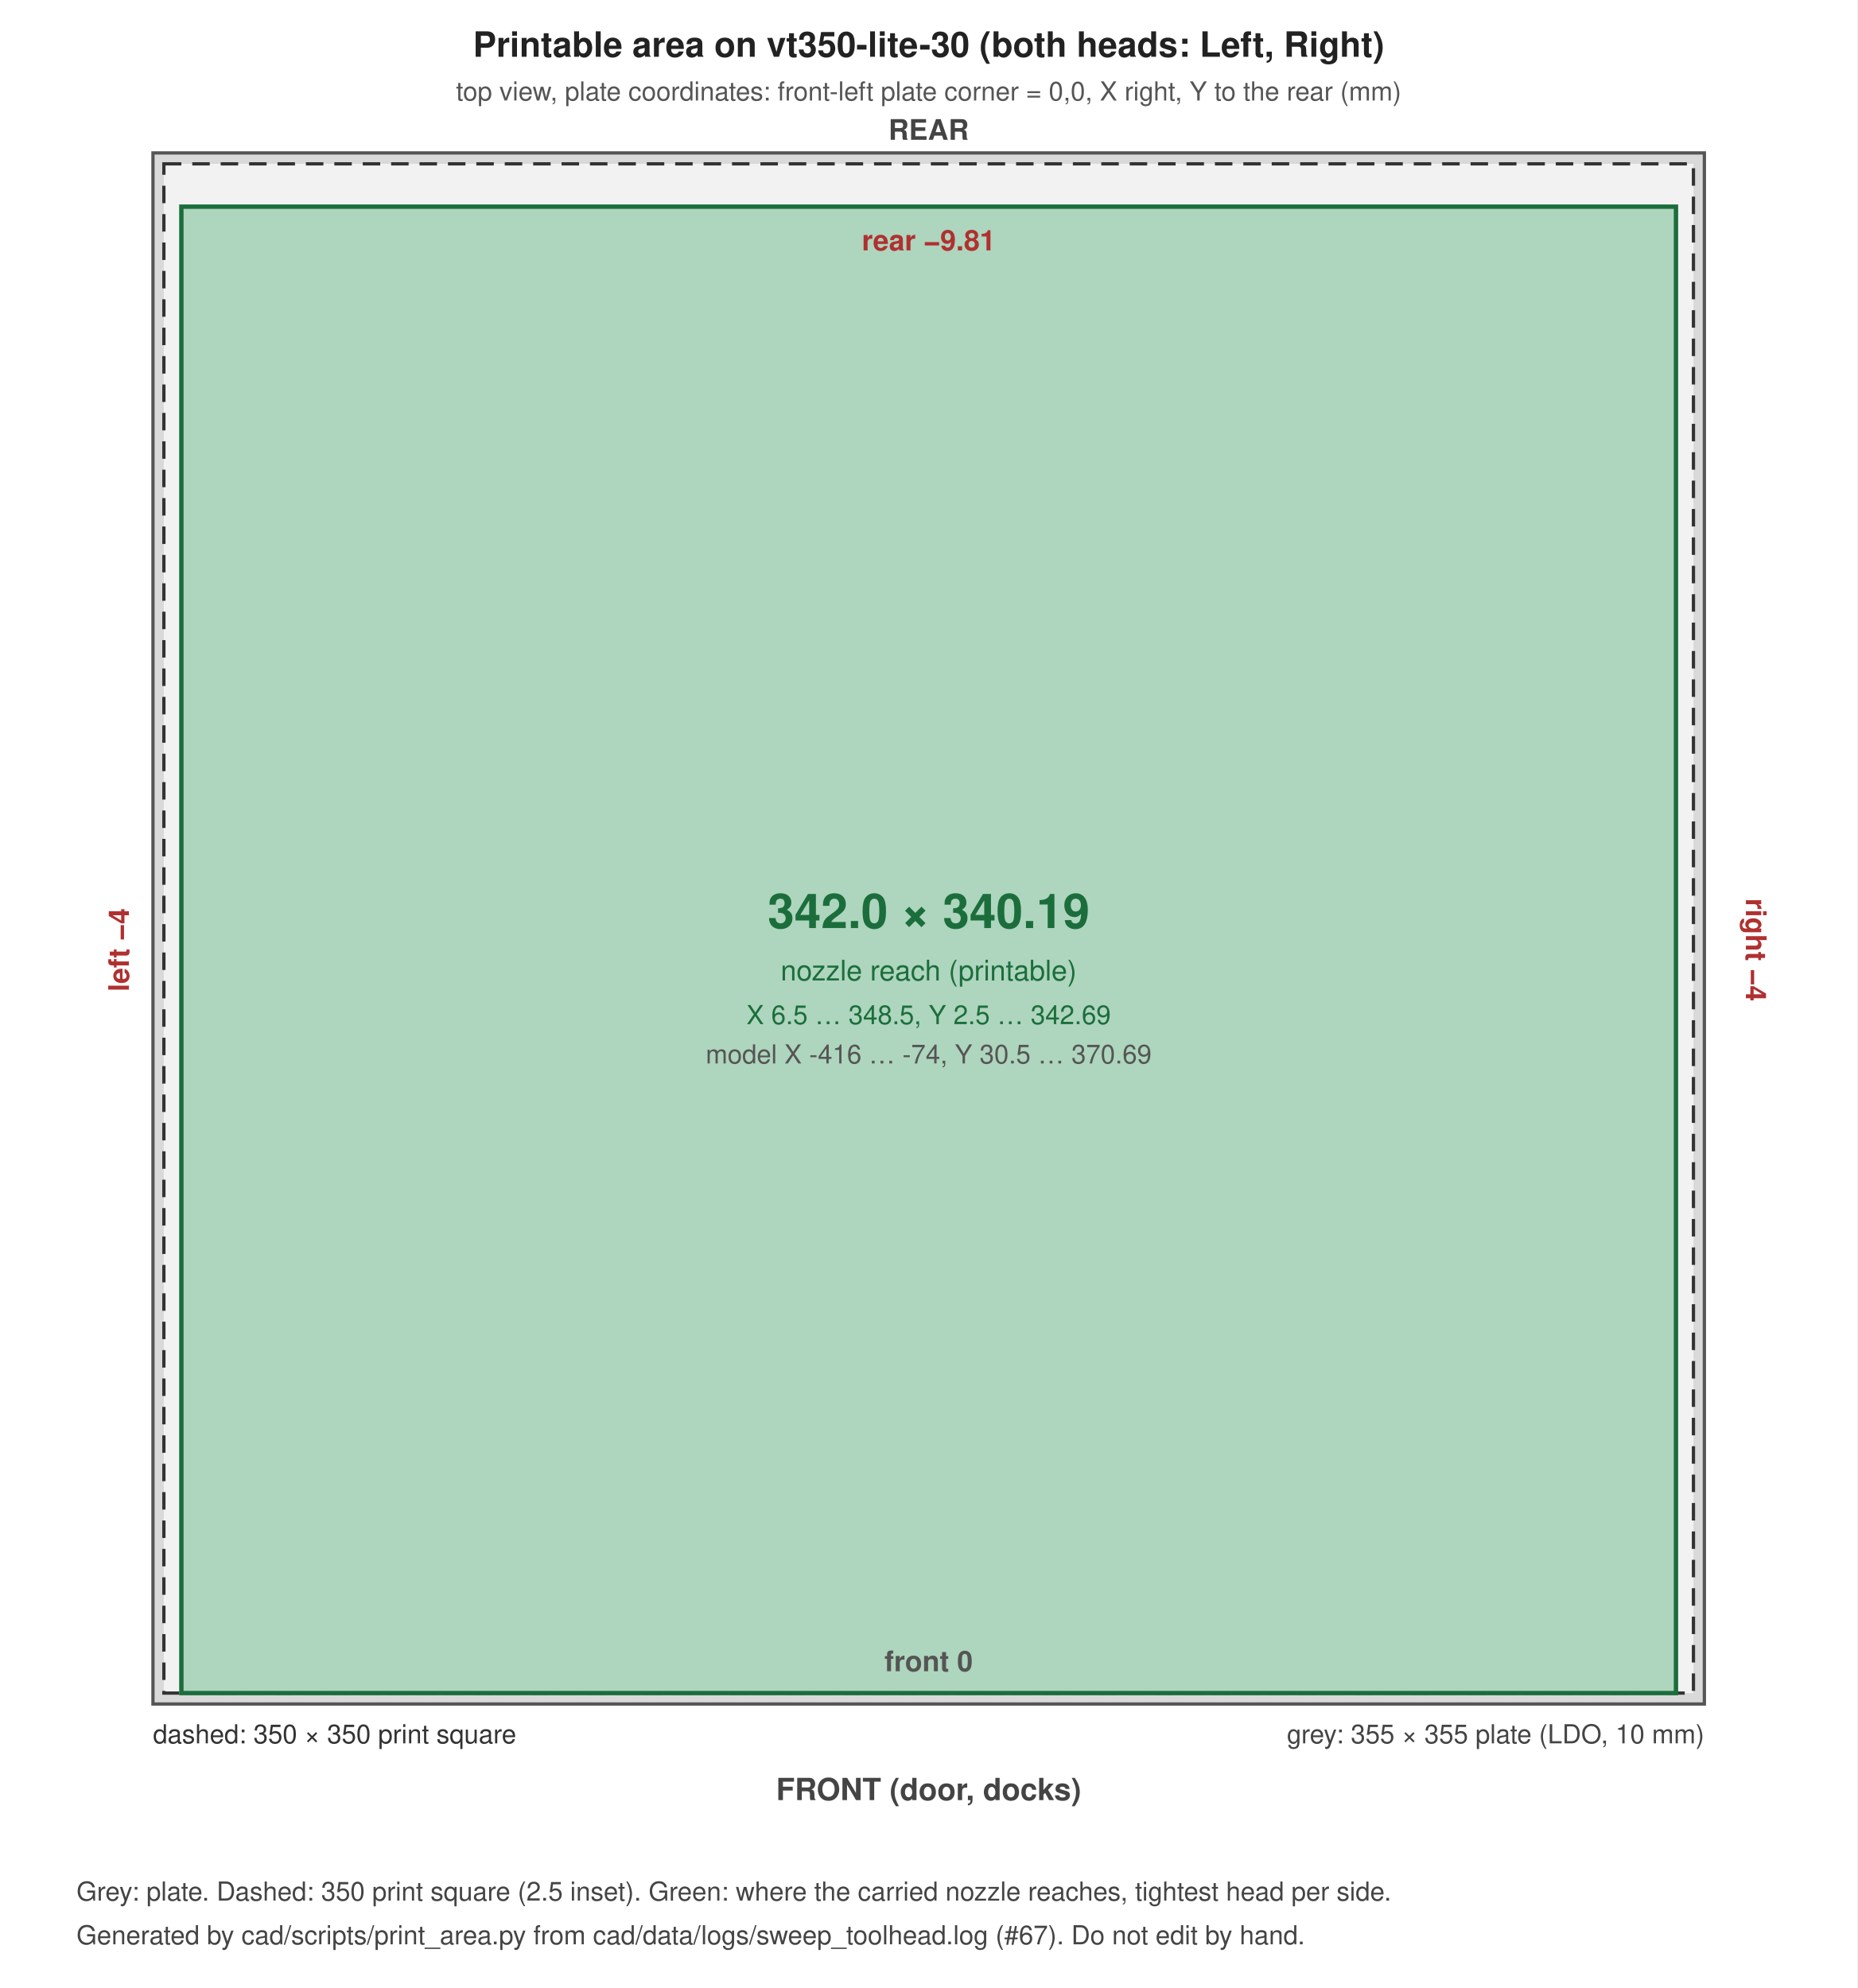
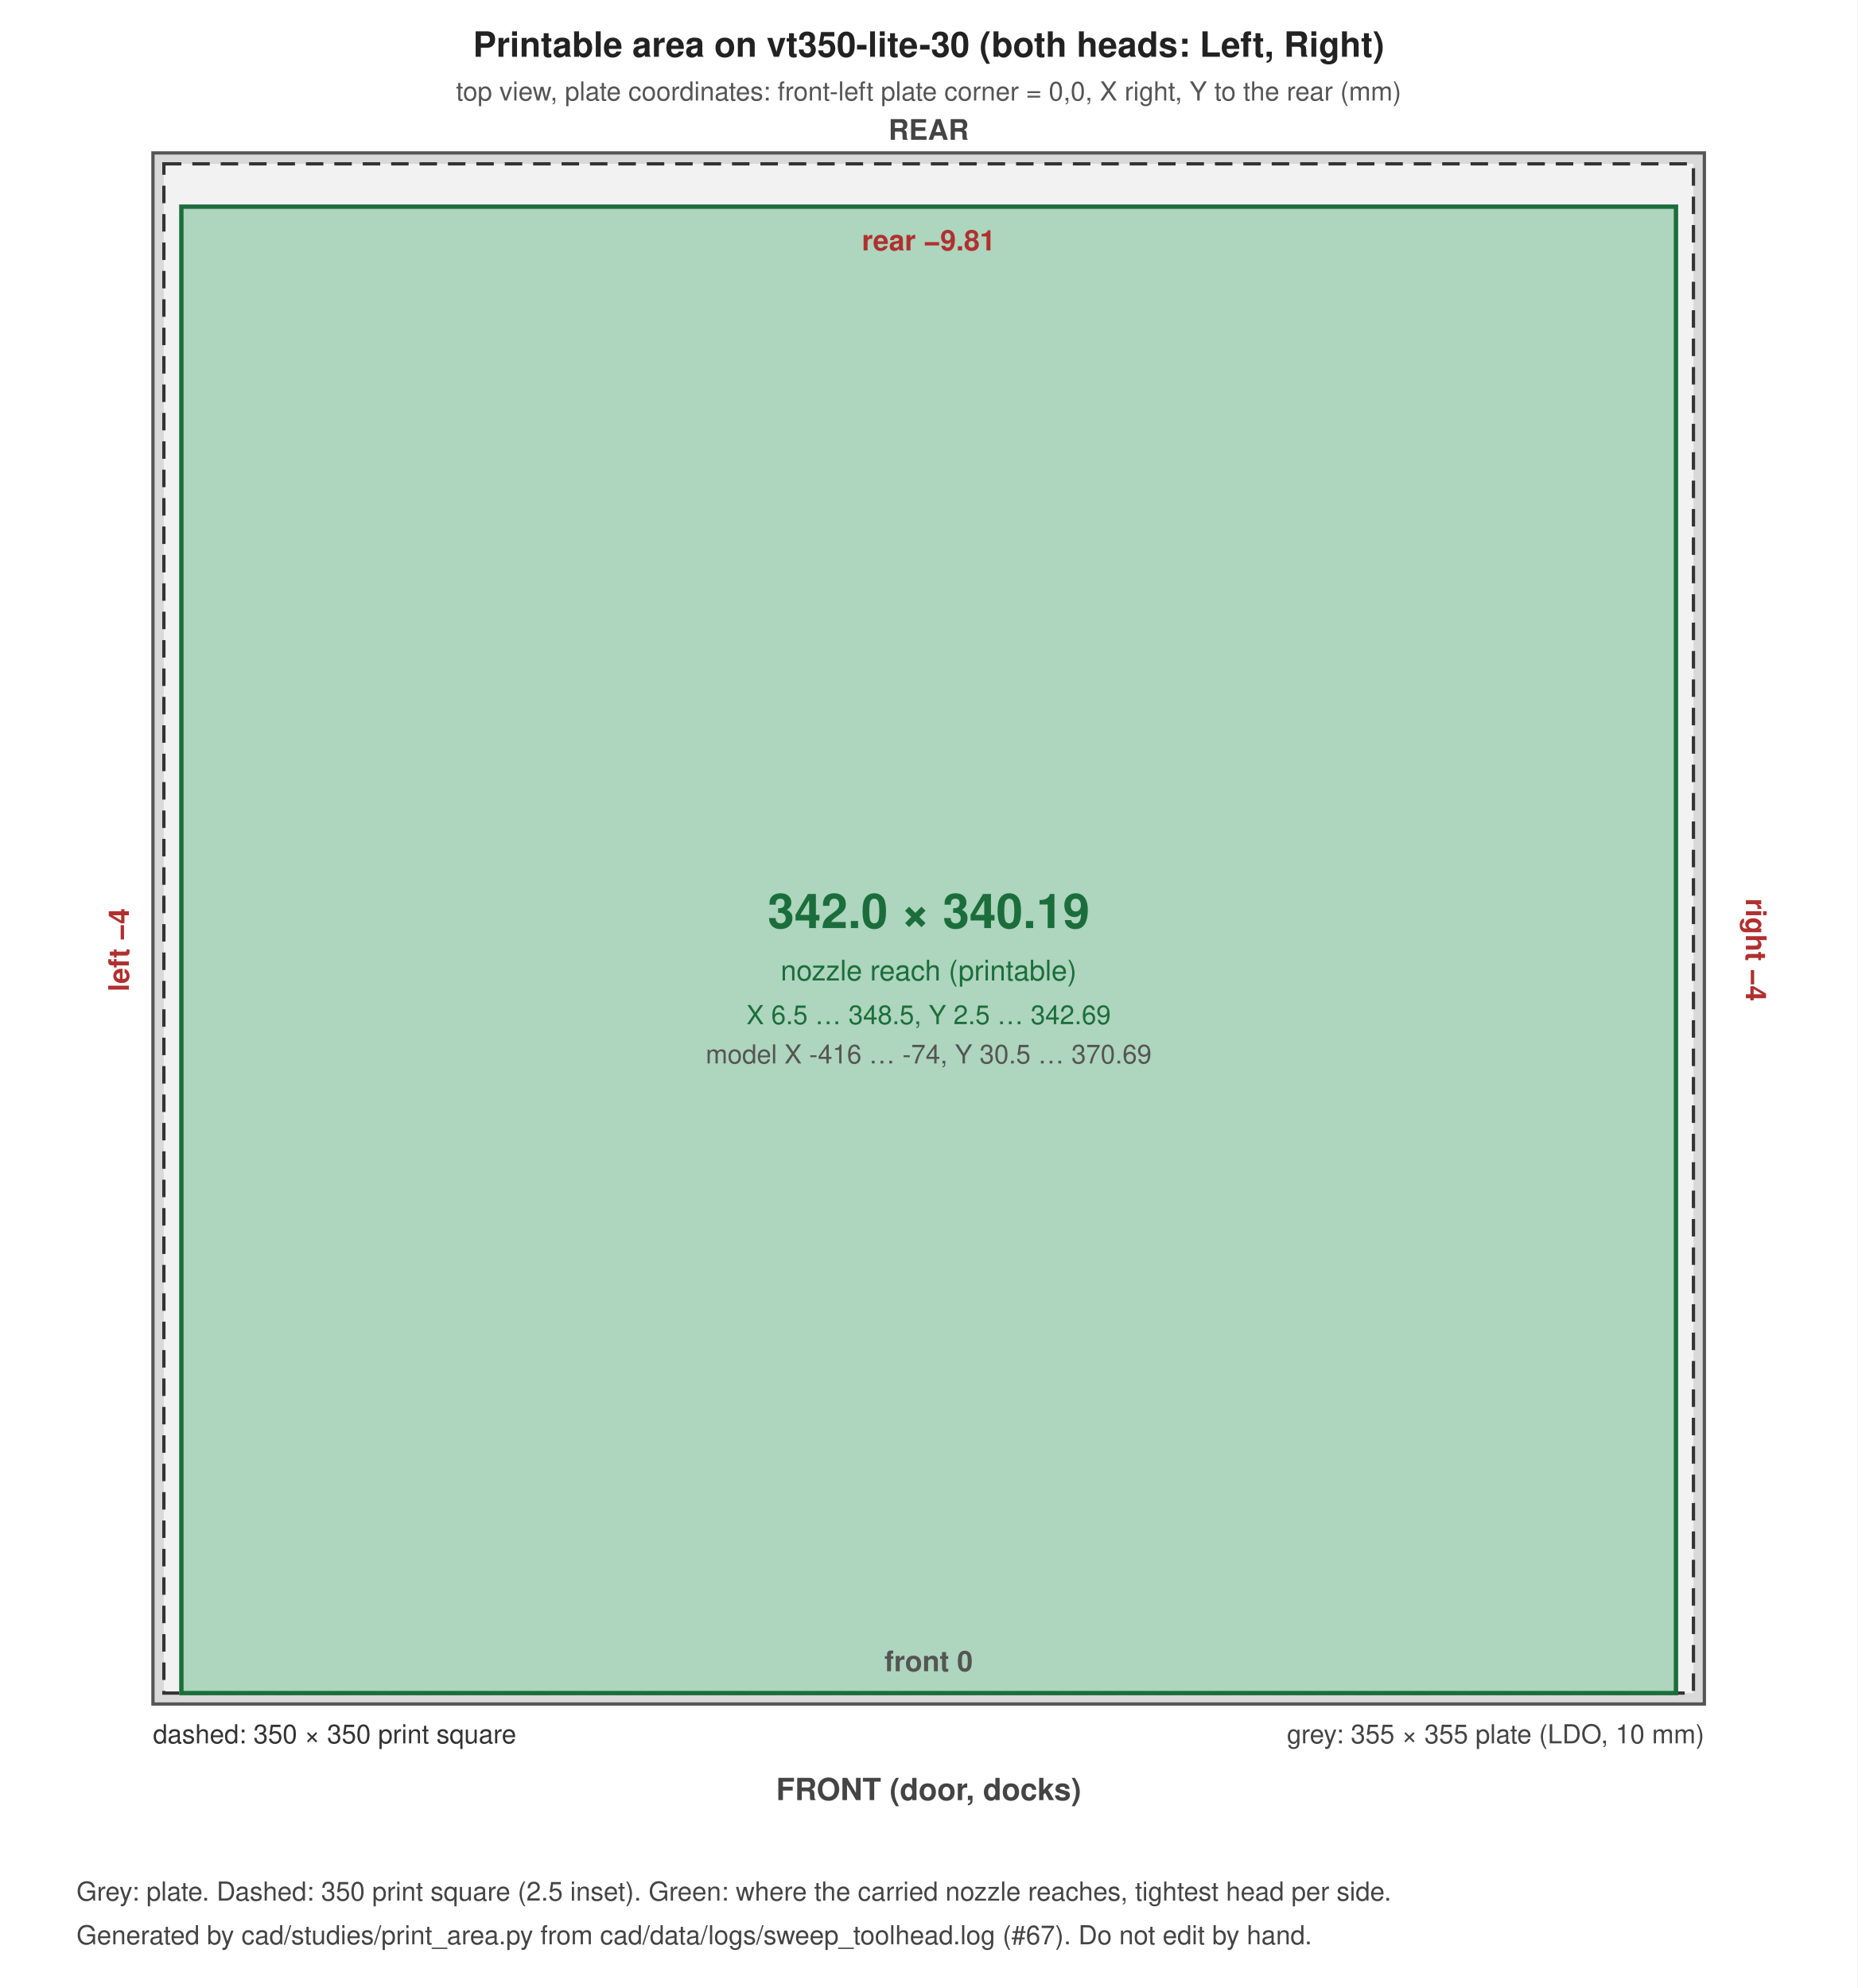
<svg xmlns="http://www.w3.org/2000/svg" width="850" height="910" viewBox="0 0 850 910" font-family="Helvetica, Arial, sans-serif">
  <rect width="100%" height="100%" fill="#ffffff" />
  <rect x="70.0" y="70.0" width="710.0" height="710.0" fill="#d9d9d9" stroke="#555" stroke-width="1.5" />
  <rect x="75.0" y="75.0" width="700.0" height="700.0" fill="#f2f2f2" stroke="#333" stroke-width="1.5" stroke-dasharray="8 5" />
  <rect x="83.0" y="94.6" width="684.0" height="680.4" fill="#2e9e5b" fill-opacity="0.35" stroke="#1b6e3c" stroke-width="2" />
  <text x="425.0" y="26.0" font-size="16" text-anchor="middle" font-weight="bold" fill="#222">Printable area on vt350-lite-30 (both heads: Left, Right)</text>
  <text x="425.0" y="46.0" font-size="12" text-anchor="middle" font-weight="normal" fill="#555">top view, plate coordinates: front-left plate corner = 0,0, X right, Y to the rear (mm)</text>
  <text x="780.0" y="798.0" font-size="12" text-anchor="end" font-weight="normal" fill="#444">grey: 355 × 355 plate (LDO, 10 mm)</text>
  <text x="70.0" y="798.0" font-size="12" text-anchor="start" font-weight="normal" fill="#333">dashed: 350 × 350 print square</text>
  <text x="425.0" y="424.8" font-size="22" text-anchor="middle" font-weight="bold" fill="#1b6e3c">342.0 × 340.19</text>
  <text x="425.0" y="448.8" font-size="13" text-anchor="middle" font-weight="normal" fill="#1b6e3c">nozzle reach (printable)</text>
  <text x="425.0" y="468.8" font-size="12" text-anchor="middle" font-weight="normal" fill="#1b6e3c">X 6.5 … 348.5, Y 2.5 … 342.69</text>
  <text x="425.0" y="486.8" font-size="12" text-anchor="middle" font-weight="normal" fill="#555">model X -416 … -74, Y 30.5 … 370.69</text>
  <text x="425.0" y="114.6" font-size="13" text-anchor="middle" font-weight="bold" fill="#b03030">rear −9.81</text>
  <text x="425.0" y="765.0" font-size="13" text-anchor="middle" font-weight="bold" fill="#555">front 0</text>
  <text x="59.0" y="434.8" font-size="13" text-anchor="middle" font-weight="bold" fill="#b03030" transform="rotate(-90 59.0 434.8)">left −4</text>
  <text x="799.0" y="434.8" font-size="13" text-anchor="middle" font-weight="bold" fill="#b03030" transform="rotate(90 799.0 434.8)">right −4</text>
  <text x="425.0" y="824.0" font-size="14" text-anchor="middle" font-weight="bold" fill="#444">FRONT (door, docks)</text>
  <text x="425.0" y="64.0" font-size="13" text-anchor="middle" font-weight="bold" fill="#444">REAR</text>
  <text x="35.0" y="870.0" font-size="12" text-anchor="start" font-weight="normal" fill="#444">Grey: plate. Dashed: 350 print square (2.5 inset). Green: where the carried nozzle reaches, tightest head per side.</text>
-   <text x="35.0" y="890.0" font-size="12" text-anchor="start" font-weight="normal" fill="#444">Generated by cad/scripts/print_area.py from cad/data/logs/sweep_toolhead.log (#67). Do not edit by hand.</text>
+   <text x="35.0" y="890.0" font-size="12" text-anchor="start" font-weight="normal" fill="#444">Generated by cad/studies/print_area.py from cad/data/logs/sweep_toolhead.log (#67). Do not edit by hand.</text>
</svg>
